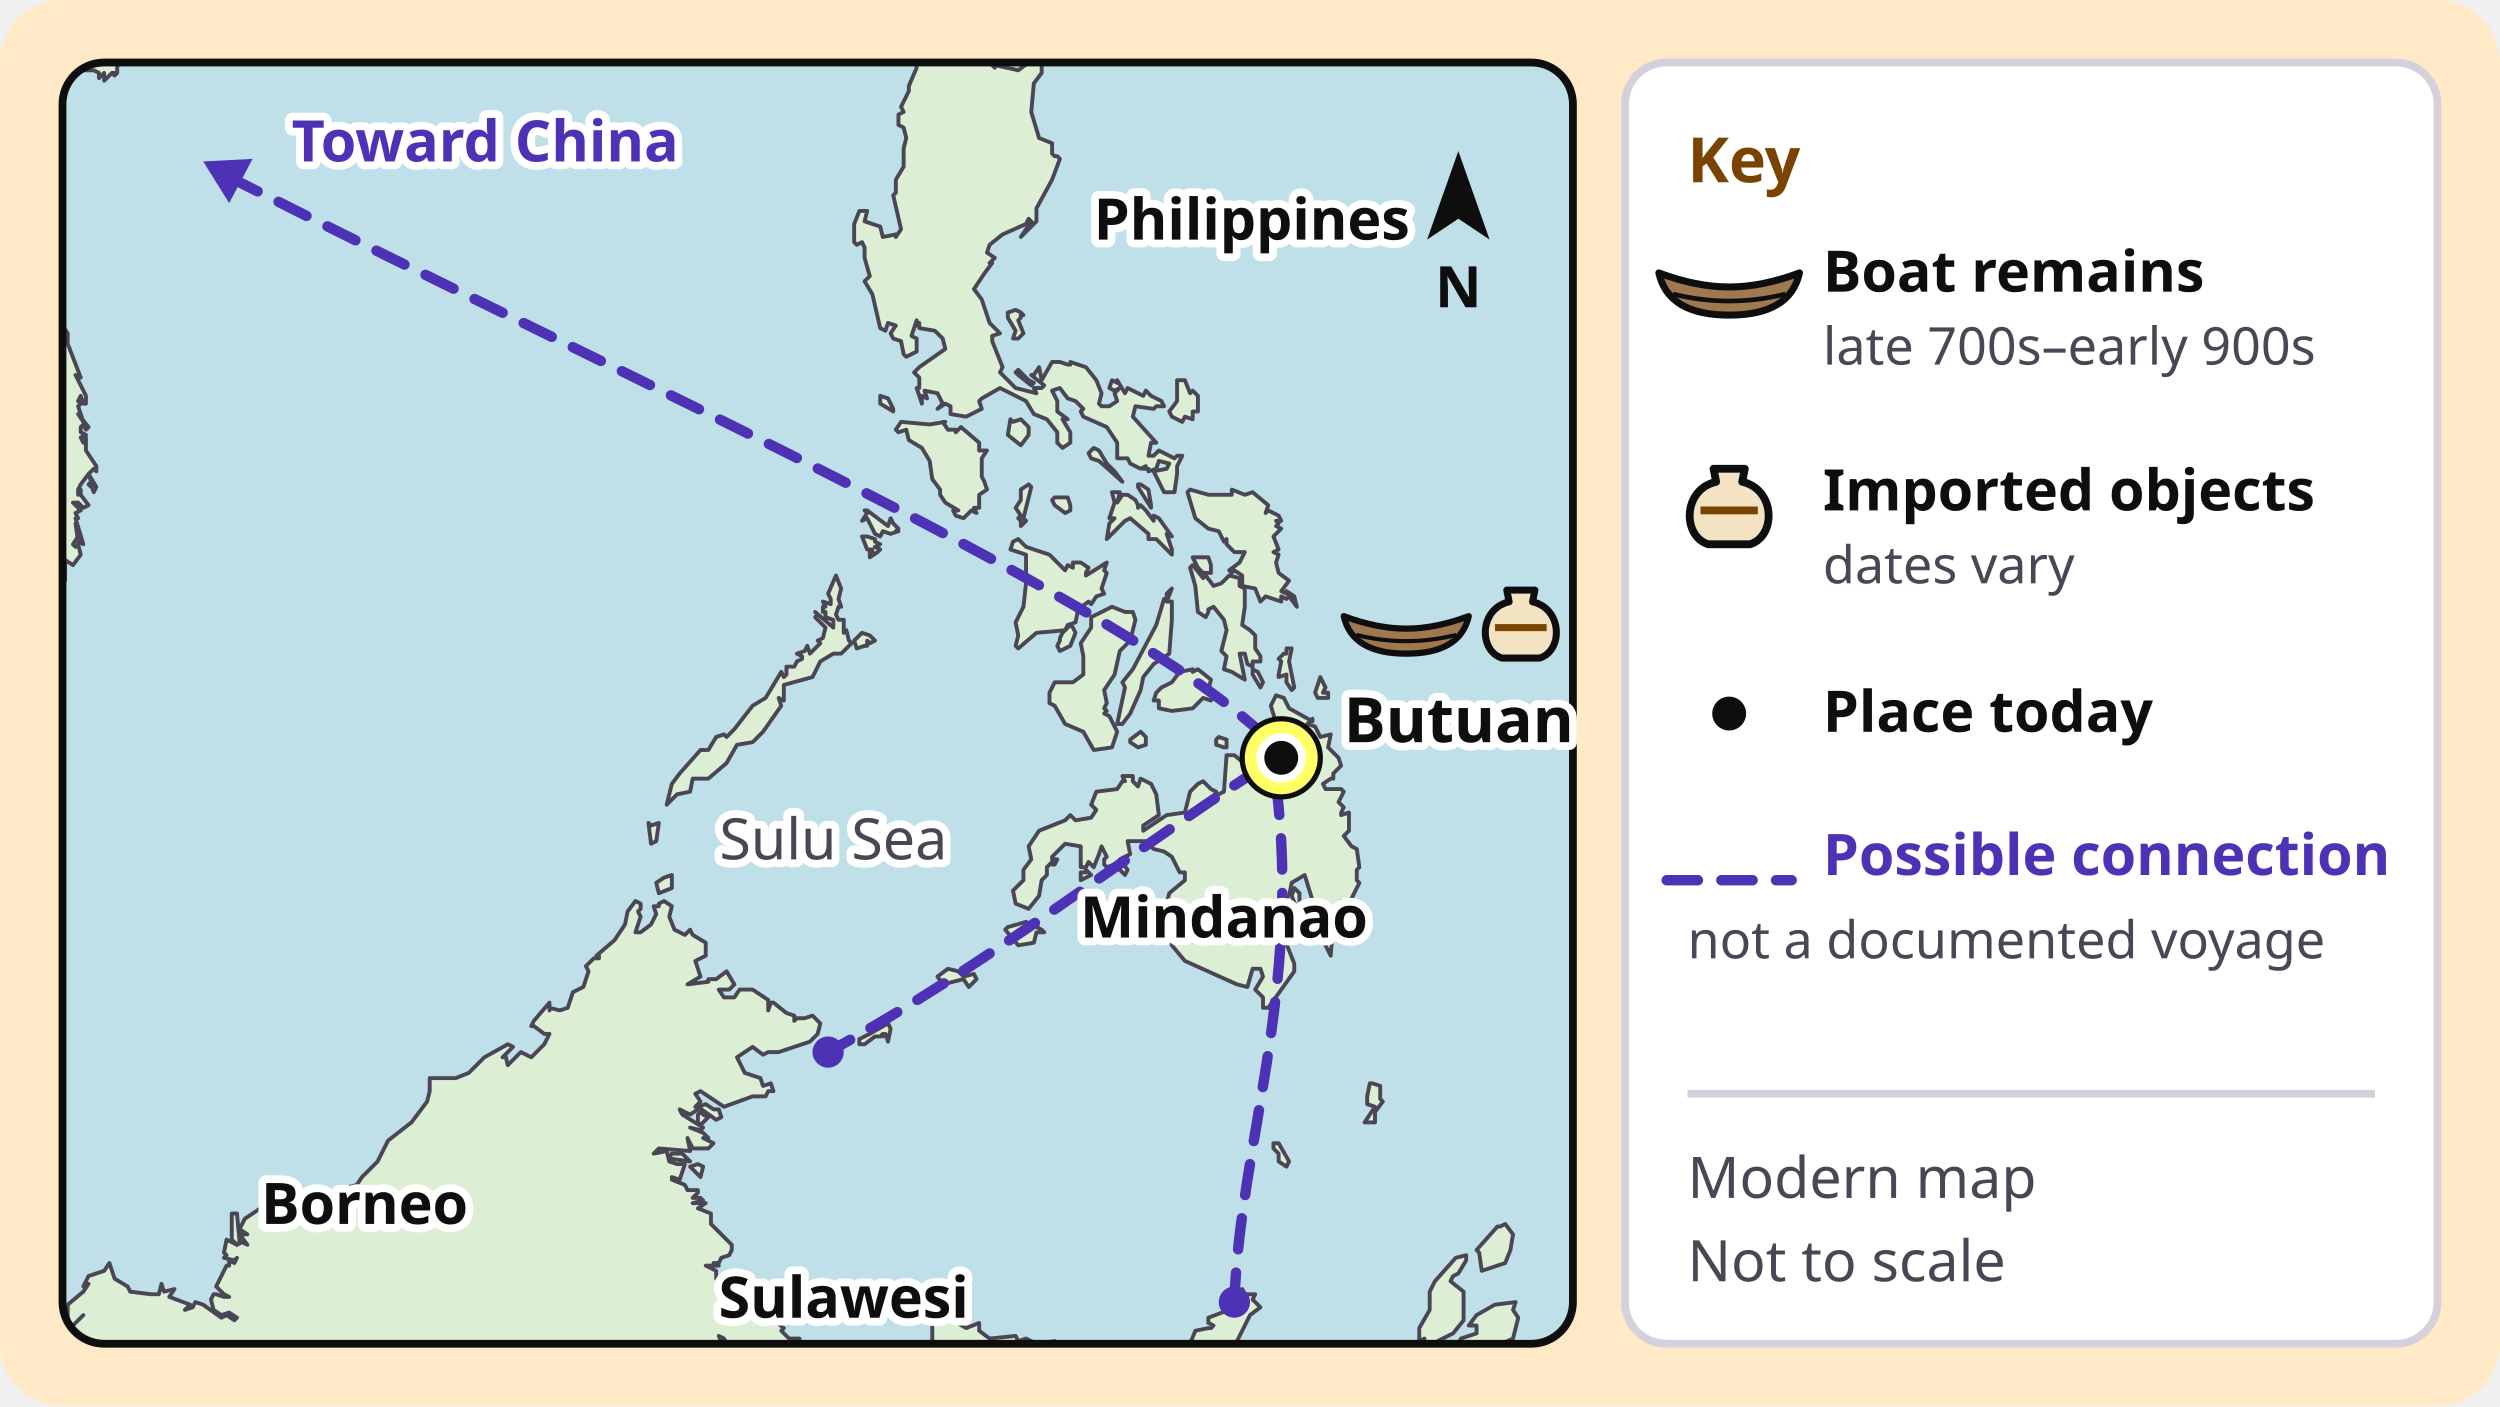
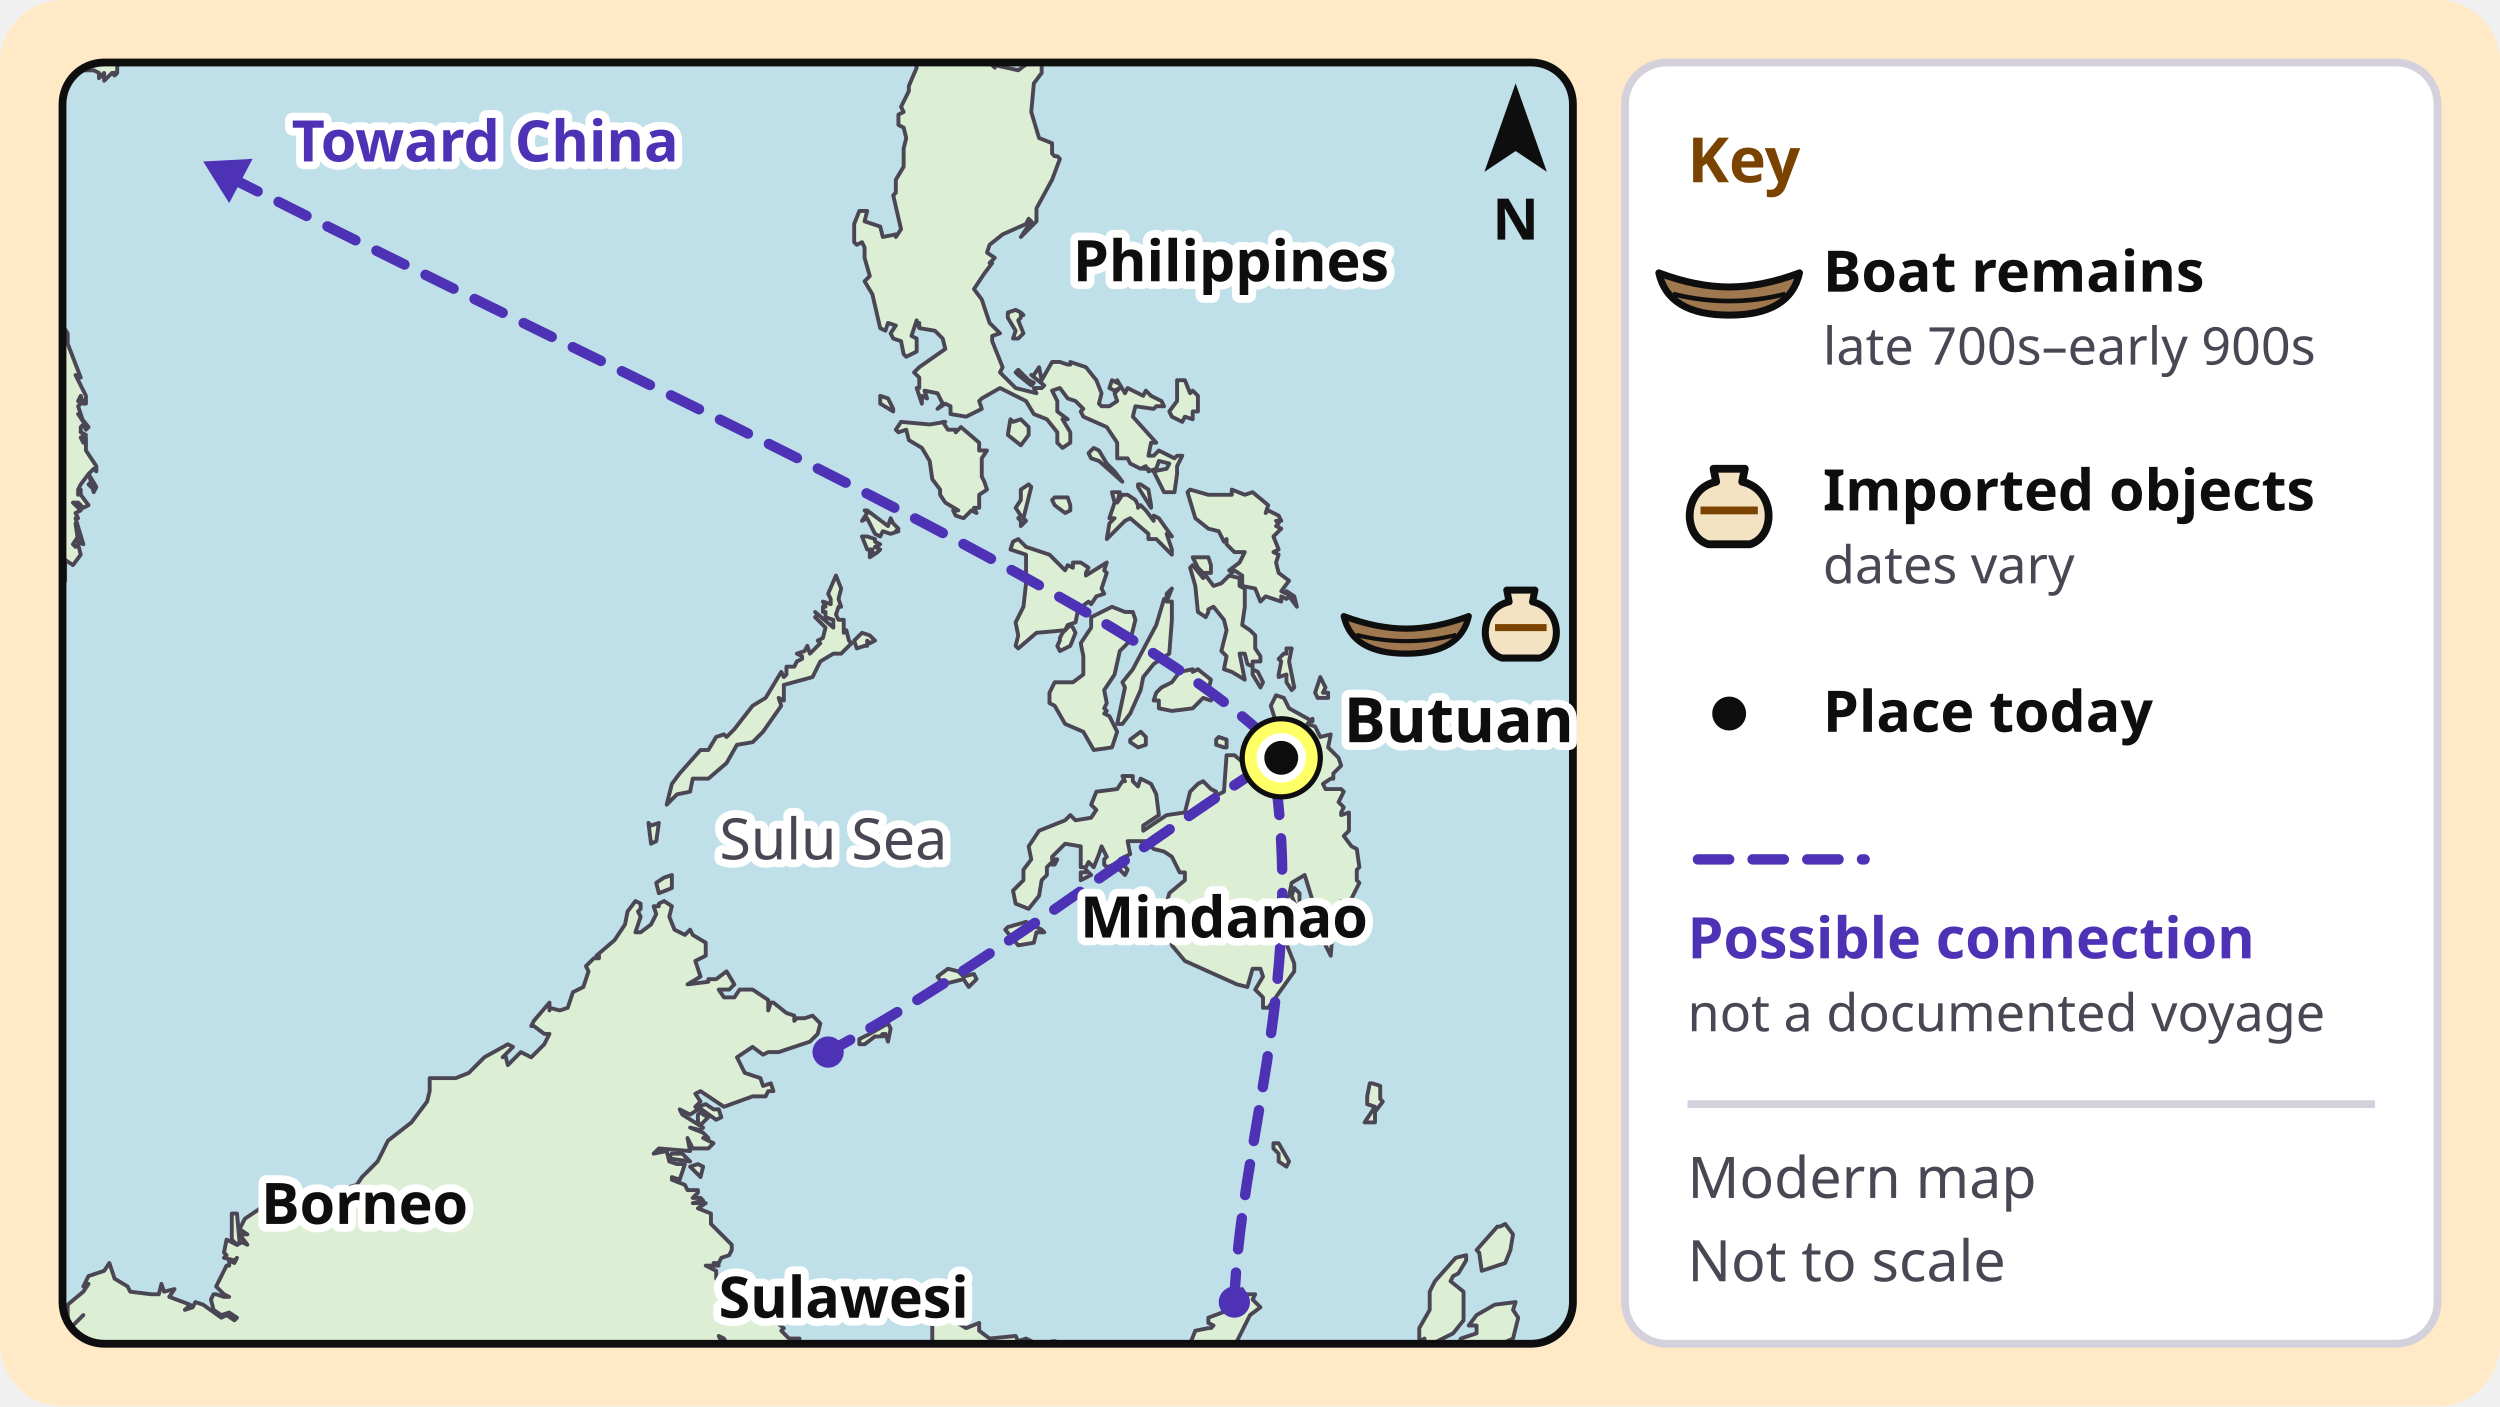
<svg xmlns="http://www.w3.org/2000/svg" viewBox="0 0 960 540" role="img" font-family="Atkinson Hyperlegible Next, Atkinson Hyperlegible, Verdana, sans-serif">
  <rect x="0" y="0" width="960" height="540" rx="24" fill="#FFE9C7" />
  <defs>
    <clipPath id="map">
      <rect x="24" y="24" width="580" height="492" rx="16" />
    </clipPath>
  </defs>
  <g clip-path="url(#map)">
    <rect x="24" y="24" width="580" height="492" fill="#BFE0E8" />
    <g fill="#DCEFD5" stroke="#4B4654" stroke-width="1.5" stroke-linejoin="round">
      <path d="M-6 -6 -6 82 -4 83 -3 82 -2 85 -3 85 1 86 -0 88 1 90 2 89 1 92 3 92 3 87 5 88 5 89 3 89 4 92 7 95 6 96 7 95 9 99 13 105 15 105 14 107 15 106 18 111 19 110 18 110 19 108 21 112 23 113 20 116 21 116 24 125 26 128 26 132 31 145 29 144 33 152 33 155 32 155 31 152 30 154 31 155 30 156 32 162 30 159 34 164 33 165 32 163 31 164 31 166 33 167 31 168 32 170 33 168 33 173 37 179 37 181 36 180 34 182 37 187 36 189 35 186 35 187 34 186 35 185 34 182 31 186 30 188 30 190 31 188 31 190 34 194 32 195 30 193 28 193 31 196 29 197 30 199 29 199 32 209 30 208 29 201 30 206 28 209 29 210 30 209 31 213 28 217 25 215 25 223 23 224 19 224 16 228 11 229 4 236 3 235 -1 236 -4 242 -6 241Z" />
      <path d="M325 546 325 544 326 543 328 546 331 545 332 542 329 538 332 536 332 531 336 530 336 523 342 521 343 516 345 516 345 520 351 522 354 517 358 515 358 507 361 506 361 507 363 506 366 507 371 510 376 508 376 511 380 514 390 513 391 515 394 514 398 516 405 515 410 517 416 521 419 517 425 518 425 517 428 518 446 521 457 516 459 511 464 510 465 510 466 509 464 508 464 506 472 503 472 500 477 495 478 497 482 497 481 499 484 502 480 505 474 517 467 521 465 527 462 532 457 533 451 533 438 537 427 535 422 530 420 531 411 531 410 529 410 531 393 531 386 532 384 530 380 529 378 531 371 531 366 533 364 532 360 532 354 529 349 529 343 534 339 539 336 546Z" />
      <path d="M315 393 314 397 311 400 299 404 295 404 293 405 289 402 283 406 286 412 292 414 293 417 296 416 297 419 295 419 294 421 289 421 278 425 269 419 267 420 269 423 267 425 268 426 265 428 261 426 262 428 270 433 269 434 265 433 270 435 272 437 270 437 274 439 272 441 266 441 264 437 265 442 253 441 251 443 256 442 257 446 260 447 263 447 261 453 258 452 258 453 263 455 264 457 268 457 268 458 266 460 269 460 270 461 266 462 271 462 268 464 273 466 273 470 281 478 281 480 280 482 277 483 276 485 274 485 276 486 271 486 275 488 275 491 277 493 280 494 282 497 291 502 290 503 292 505 296 506 301 510 300 511 303 514 307 514 307 516 301 522 298 520 295 522 291 521 290 522 281 519 278 514 276 513 280 522 276 521 271 523 268 530 268 532 265 536 264 540 265 540 264 541 265 546 29 546 29 543 32 544 29 541 27 537 22 535 22 527 20 521 23 517 22 511 28 509 32 505 28 509 24 510 26 506 26 501 32 496 34 493 32 494 34 490 40 488 42 485 44 491 49 494 50 496 58 497 61 497 62 493 63 496 67 495 65 498 73 501 71 503 74 502 75 500 78 501 85 506 87 505 90 507 91 506 88 504 85 505 82 503 81 499 82 497 83 497 86 498 88 498 86 497 83 494 87 486 88 486 88 484 90 485 91 483 90 484 86 483 87 482 86 481 87 476 91 478 93 477 95 478 92 474 95 474 92 472 94 468 100 464 109 463 137 455 139 452 145 446 149 438 158 431 164 423 165 419 165 414 175 414 180 412 186 406 195 401 197 402 193 406 194 405 195 409 200 404 204 406 209 401 211 397 209 397 205 394 204 394 205 392 211 385 211 388 211 387 215 388 218 387 220 381 224 379 226 373 225 371 228 368 230 368 230 367 229 367 236 361 240 355 241 350 244 346 246 347 246 349 245 350 246 352 244 358 246 358 250 355 252 351 251 348 253 348 253 347 255 346 258 348 257 352 259 357 263 359 265 357 266 359 271 362 271 367 267 369 269 375 264 378 272 377 272 376 275 376 279 373 282 378 280 380 276 380 278 383 280 383 282 383 284 380 289 380 295 384 295 388 296 385 297 385 302 389 302 389 305 390 305 392 306 391 309 391 312 390Z" />
      <path d="M521 338 522 339 518 347 515 346 514 348 515 352 512 349 510 349 512 354 511 367 508 361 507 351 505 349 501 336 496 339 495 344 491 346 487 356 488 358 489 357 493 360 497 370 497 373 487 387 485 387 485 383 482 380 485 375 484 372 481 372 479 379 475 378 455 369 450 363 449 352 447 351 448 347 449 343 455 338 455 335 453 335 450 329 447 327 443 326 440 323 433 323 434 328 430 330 433 334 432 336 428 332 425 333 424 332 424 330 425 329 423 325 422 328 420 333 418 331 417 333 415 333 415 325 409 324 404 329 404 330 406 330 405 332 404 332 404 331 402 333 402 336 400 338 399 344 395 349 390 347 389 342 393 338 393 334 396 330 395 325 399 319 409 315 411 313 413 315 419 314 421 311 419 309 421 304 429 303 431 300 432 300 431 298 435 298 435 300 437 302 438 299 442 301 444 305 445 313 439 317 439 319 448 313 455 312 457 304 460 301 462 300 465 303 467 304 466 306 470 304 471 290 474 290 480 295 482 293 483 287 486 290 489 290 492 289 492 284 488 271 490 267 493 268 495 272 504 277 504 276 502 278 505 279 507 283 511 282 510 287 514 291 515 294 512 297 512 299 511 299 508 301 509 303 515 303 516 304 514 308 516 310 515 312 515 313 518 312 518 319 516 321 519 325 521 326 522 333 521 334Z" />
      <path d="M400 24 400 28 397 32 396 43 399 53 404 55 404 59 405 60 406 60 407 61 404 69 398 80 398 85 392 91 396 85 395 84 394 86 385 90 380 94 379 97 382 99 380 101 381 101 378 105 374 111 377 115 380 124 384 128 381 129 381 131 385 141 384 143 390 149 398 151 397 149 400 149 401 148 396 144 397 144 399 141 400 146 404 139 407 139 410 140 411 140 411 139 417 141 421 146 423 151 422 155 423 156 426 156 429 154 428 151 430 149 428 150 426 149 427 146 429 147 429 146 432 151 433 149 439 152 440 150 442 152 446 154 447 156 444 156 443 157 436 156 435 160 444 170 442 170 441 175 443 175 445 173 451 176 452 175 454 175 452 179 452 182 451 189 447 189 443 181 448 180 449 178 445 177 444 180 441 181 441 180 439 180 440 179 438 180 434 178 433 176 429 176 429 170 425 164 416 160 415 158 416 157 413 154 410 153 407 149 404 150 406 154 406 158 410 161 408 161 411 166 411 170 408 172 406 170 406 166 402 161 397 159 394 154 384 149 377 153 376 154 377 157 371 160 365 159 365 156 363 155 360 157 362 155 360 151 355 150 356 153 354 152 354 155 352 149 353 149 353 145 351 143 353 141 363 134 362 130 359 127 353 126 353 124 352 125 352 123 350 129 352 130 352 135 348 137 347 136 346 131 343 130 342 128 344 125 341 124 340 127 338 126 335 113 332 108 334 106 332 99 332 95 331 93 329 94 328 93 328 86 330 81 333 81 332 85 338 87 339 91 344 90 344 91 346 88 343 75 344 74 344 69 347 64 347 57 348 53 347 49 345 48 345 44 347 43 346 41 349 35 349 33 352 26 351 21 357 19 358 17 361 19 367 17 380 24 382 26 382 25 391 27 395 24 396 21 398 21Z" />
      <path d="M484 252 484 254 481 254 481 256 479 255 478 251 476 251 478 261 473 258 470 257 471 252 469 250 471 242 470 238 466 233 464 234 464 235 463 237 460 235 459 225 457 218 458 217 462 222 463 221 466 225 469 224 472 221 476 222 476 225 478 226 478 233 477 240 480 242 482 244 482 249Z" />
      <path d="M497 229 498 233 495 229 494 230 492 229 492 231 486 229 484 231 482 226 477 225 477 221 474 219 473 220 472 219 476 216 478 212 474 212 471 209 471 207 470 208 468 204 464 203 459 199 456 189 457 188 464 190 473 190 473 188 478 190 481 189 487 194 486 197 487 196 491 198 492 200 490 200 491 201 490 202 492 203 489 206 491 211 489 212 491 213 490 216 491 220 495 223 492 227 494 228 494 227Z" />
      <path d="M265 446 258 445 257 444 258 443 262 443Z" />
      <path d="M499 348 498 349 496 344 497 341 499 343Z" />
      <path d="M419 336 415 338 415 335 417 335 417 334Z" />
      <path d="M485 262 484 264 481 259 481 257 483 258Z" />
      <path d="M465 217 465 220 462 220 460 218 458 214 461 214 464 214Z" />
      <path d="M92 477 91 478 89 476 89 466 91 466Z" />
      <path d="M268 447 270 448 269 452 265 448Z" />
      <path d="M255 337 258 336 258 341 253 343 252 339Z" />
      <path d="M495 446 494 448 491 446 491 443 489 441 489 439 491 439Z" />
      <path d="M342 395 341 400 340 397 339 398 339 397 338 398 336 398 332 401 330 401 330 399 334 397 341 393Z" />
      <path d="M253 316 252 323 250 324 249 316 250 317Z" />
      <path d="M471 284 471 287 470 287 467 286 467 284 468 283Z" />
      <path d="M440 285 440 286 437 287 434 285 434 284 438 281 440 283Z" />
      <path d="M510 266 510 268 506 268 505 266 507 260 509 264 508 266Z" />
      <path d="M334 244 336 246 334 247 333 246 333 248 332 248 329 249 328 246 331 243Z" />
      <path d="M412 241 413 243 411 248 407 250 406 248 407 246 407 245 408 243 411 240Z" />
      <path d="M336 208 338 209 336 210 338 211 337 212 334 214 334 212 335 213 335 211 334 211 333 211 331 206 333 206 336 207Z" />
      <path d="M411 194 411 196 409 197 405 194 404 192 405 191 410 191Z" />
      <path d="M442 194 442 195 437 187 437 186 438 186 441 188Z" />
      <path d="M428 181 431 185 422 177 419 176 418 174 419 173 420 172 422 173 425 178Z" />
      <path d="M343 157 343 158 338 155 338 152 341 153Z" />
      <path d="M395 146 397 147 396 148 391 144 390 143 391 142Z" />
      <path d="M392 120 393 121 392 120 392 122 391 123 393 128 391 130 389 130 390 127 387 122 387 120 390 119Z" />
      <path d="M378 -2 379 -1 378 -0 375 -1 373 -3 375 -4 378 -4Z" />
      <path d="M270 428 272 429 271 430 269 432 268 431 268 428 269 427Z" />
      <path d="M7 435 5 440 1 441 -2 440 1 437 4 439 3 437 -3 435 -5 431 2 424 3 428 7 431 6 434Z" />
      <path d="M274 426 276 426 277 429 275 430 268 425 271 424Z" />
      <path d="M581 474 580 480 578 485 575 486 569 488 568 481 567 480 575 471 576 471 578 470Z" />
      <path d="M530 422 531 423 528 427 528 431 524 431 528 425 525 424 525 421 526 416 527 416 530 417Z" />
      <path d="M400 357 401 358 398 358 397 362 391 363 386 357 387 356 394 354Z" />
      <path d="M464 265 466 267 465 269 462 268 458 272 450 273 445 272 445 269 443 269 444 266 446 264 450 262 453 258 458 257 458 258 460 257 465 261Z" />
      <path d="M497 264 496 265 494 262 494 259 491 260 491 259 492 254 491 253 493 251 494 251 494 249 496 249 495 254Z" />
      <path d="M345 204 342 205 339 204 338 206 336 205 333 199 331 200 333 197 332 196 333 196 341 202 342 199 343 201 345 203 344 204Z" />
      <path d="M450 211 450 213 444 207 441 207 441 205 434 199 432 200 425 207 426 201 428 199 426 199 428 193 427 189 429 189 430 189 429 193 431 190 433 190 436 192 437 194 437 195 438 194 440 196 443 200 443 198 445 199 450 206 448 205Z" />
      <path d="M395 186 396 187 393 199 394 200 392 202 392 200 391 199 391 199 392 198 390 195 392 192 392 188Z" />
      <path d="M395 165 395 167 392 171 387 167 388 161 389 162 392 161 395 164Z" />
      <path d="M460 152 460 158 458 158 458 161 455 160 454 162 450 160 449 158 452 154 452 146 455 146 457 151 458 150Z" />
      <path d="M374 374 375 376 372 379 370 376 362 378 360 375 364 372 368 373 370 375Z" />
      <path d="M74 -6 71 -4 69 3 66 2 68 3 68 5 69 3 67 10 65 12 66 13 67 10 67 13 66 13 64 17 62 16 64 15 60 16 55 21 53 21 55 22 53 24 51 24 53 23 45 25 45 28 43 28 45 28 44 29 43 28 40 31 40 28 38 30 38 28 36 27 29 27 28 25 24 25 15 21 15 15 13 11 14 8 13 4 15 3 13 1 15 -4 20 -6Z" />
      <path d="M553 546 554 535 550 533 548 528 549 523 551 521 547 519 547 514 545 515 545 510 549 503 549 496 551 492 559 483 563 482 563 484 560 489 558 490 557 492 562 496 562 507 558 512 552 515 551 517 556 522 559 520 560 516 561 514 567 512 567 509 564 509 567 505 574 501 582 500 581 503 583 506 581 514 570 519 570 521 568 521 568 522 572 526 581 529 581 534 585 535 587 538 577 535 575 533 569 533 566 531 560 531 558 535 559 540 558 542 559 546Z" />
      <path d="M436 238 434 246 430 250 428 259 424 265 425 270 424 272 425 273 424 274 426 275 429 281 427 287 420 288 416 281 409 278 405 271 403 270 403 266 405 262 412 262 416 259 416 252 415 247 419 241 419 237 427 233 432 235 432 235 435 235Z" />
      <path d="M450 238 449 251 443 255 439 260 438 265 434 274 431 278 429 278 432 264 431 262 435 257 444 240 447 230 448 231 448 228 450 226 448 231 450 231Z" />
      <path d="M326 246 327 247 323 251 320 251 315 254 312 260 301 263 301 269 299 268 300 271 293 281 289 285 283 286 279 293 272 299 266 299 265 304 260 305 256 309 258 301 261 297 269 288 272 288 275 283 278 282 279 283 282 280 289 271 294 268 300 258 301 260 302 259 302 258 302 256 305 256 306 254 308 253 308 252 306 251 309 250 310 248 310 248 311 251 315 247 314 246 316 245 317 241 313 237 314 236 313 235 320 241 320 238 317 237 317 235 316 235 316 233 317 233 316 231 319 232 319 230 318 228 321 221 323 226 322 230 323 233 322 233 321 236 322 238 324 238 324 243 325 242Z" />
      <path d="M425 220 423 226 424 228 421 229 419 232 418 231 414 234 413 239 410 240 409 242 398 243 391 249 390 248 391 244 390 239 393 233 394 224 394 213 388 211 389 208 391 207 394 210 403 213 409 219 410 217 412 218 412 216 415 216 418 218 417 220 417 221 425 216 424 219Z" />
      <path d="M378 185 379 188 376 190 376 195 374 195 375 197 373 196 370 199 367 198 366 196 368 196 363 193 361 190 361 188 358 184 357 177 354 172 349 169 348 165 345 166 344 165 346 162 357 163 363 162 362 162 364 165 367 165 367 166 369 164 376 170 376 173 379 173 377 176 377 183Z" />
    </g>
    <path d="M486,283 C430,230 250,150 92,70" fill="none" stroke="#4E32B5" stroke-width="4" stroke-dasharray="12 9" stroke-linecap="round" />
    <path d="M78,62 L88,78 L97,61 Z" fill="#4E32B5" />
    <path d="M484,295 C430,330 380,370 318,404" fill="none" stroke="#4E32B5" stroke-width="4" stroke-dasharray="12 9" stroke-linecap="round" />
    <path d="M490,301 C500,380 476,440 474,500" fill="none" stroke="#4E32B5" stroke-width="4" stroke-dasharray="12 9" stroke-linecap="round" />
  </g>
  <rect x="24" y="24" width="580" height="492" rx="16" fill="none" stroke="#0F0E0E" stroke-width="3" />
  <circle cx="318" cy="404" r="6" fill="#4E32B5" />
  <circle cx="474" cy="500" r="6" fill="#4E32B5" />
  <circle cx="492" cy="291" r="15" fill="#FFFF66" stroke="#0F0E0E" stroke-width="2" />
  <circle cx="492" cy="291" r="8" fill="#0F0E0E" stroke="#FFFFFF" stroke-width="3" />
  <text x="516" y="285" font-size="24" font-weight="700" fill="#0F0E0E" paint-order="stroke" stroke="#FFFFFF" stroke-width="6" stroke-linejoin="round">Butuan</text>
  <g transform="translate(540,243) scale(0.8)">
    <path d="M-30,-8 Q-26,10 0,10 Q26,10 30,-8 Q14,-2 0,-2 Q-14,-2 -30,-8 Z" fill="#A07850" stroke="#0F0E0E" stroke-width="3" stroke-linejoin="round" />
    <path d="M-24,1 Q0,7 24,1" fill="none" stroke="#0F0E0E" stroke-width="2" />
  </g>
  <g transform="translate(584,241) scale(0.9)">
    <path d="M-6,-16 H6 L5,-11 C18,-8 18,10 8,13 H-8 C-18,10 -18,-8 -5,-11 Z" fill="#F3E3C3" stroke="#0F0E0E" stroke-width="3" stroke-linejoin="round" />
    <path d="M-11,0 H11" stroke="#7A4300" stroke-width="3" />
  </g>
  <text x="470" y="360" font-size="22" font-weight="700" fill="#0F0E0E" text-anchor="middle" paint-order="stroke" stroke="#FFFFFF" stroke-width="6" stroke-linejoin="round">Mindanao</text>
-   <text x="420" y="92" font-size="22" font-weight="700" fill="#0F0E0E" paint-order="stroke" stroke="#FFFFFF" stroke-width="6" stroke-linejoin="round">Philippines</text>
+   <text x="412" y="108" font-size="22" font-weight="700" fill="#0F0E0E" paint-order="stroke" stroke="#FFFFFF" stroke-width="6" stroke-linejoin="round">Philippines</text>
  <text x="140" y="470" font-size="22" font-weight="700" fill="#0F0E0E" text-anchor="middle" paint-order="stroke" stroke="#FFFFFF" stroke-width="6" stroke-linejoin="round">Borneo</text>
  <text x="372" y="506" font-size="22" font-weight="700" fill="#0F0E0E" text-anchor="end" paint-order="stroke" stroke="#FFFFFF" stroke-width="6" stroke-linejoin="round">Sulawesi</text>
  <text x="320" y="330" font-size="22" fill="#4B4654" text-anchor="middle" paint-order="stroke" stroke="#FFFFFF" stroke-width="6" stroke-linejoin="round">Sulu Sea</text>
  <text x="112" y="62" font-size="22" font-weight="700" fill="#4E32B5" paint-order="stroke" stroke="#FFFFFF" stroke-width="6" stroke-linejoin="round">Toward China</text>
  <g>
-     <path d="M560,58 L572,92 L560,84 L548,92 Z" fill="#0F0E0E" />
-     <text x="560" y="118" font-size="22" font-weight="700" fill="#0F0E0E" text-anchor="middle">N</text>
+     <path d="M582,32 L594,66 L582,58 L570,66 Z" fill="#0F0E0E" />
+     <text x="582" y="92" font-size="22" font-weight="700" fill="#0F0E0E" text-anchor="middle">N</text>
  </g>
  <rect x="624" y="24" width="312" height="492" rx="16" fill="#FFFFFF" stroke="#D5D1DC" stroke-width="3" />
  <text x="648" y="70" font-size="24" font-weight="700" fill="#7A4300">Key</text>
  <g transform="translate(664,112) scale(0.9)">
    <path d="M-30,-8 Q-26,10 0,10 Q26,10 30,-8 Q14,-2 0,-2 Q-14,-2 -30,-8 Z" fill="#A07850" stroke="#0F0E0E" stroke-width="3" stroke-linejoin="round" />
    <path d="M-24,1 Q0,7 24,1" fill="none" stroke="#0F0E0E" stroke-width="2" />
  </g>
  <text x="700" y="112" font-size="22" font-weight="700" fill="#0F0E0E">Boat remains</text>
  <text x="700" y="140" font-size="20" fill="#4B4654">late 700s–early 900s</text>
  <g transform="translate(664,196) scale(1.0)">
    <path d="M-6,-16 H6 L5,-11 C18,-8 18,10 8,13 H-8 C-18,10 -18,-8 -5,-11 Z" fill="#F3E3C3" stroke="#0F0E0E" stroke-width="3" stroke-linejoin="round" />
    <path d="M-11,0 H11" stroke="#7A4300" stroke-width="3" />
  </g>
  <text x="700" y="196" font-size="22" font-weight="700" fill="#0F0E0E">Imported objects</text>
  <text x="700" y="224" font-size="20" fill="#4B4654">dates vary</text>
  <circle cx="664" cy="274" r="8" fill="#0F0E0E" stroke="#FFFFFF" stroke-width="3" />
  <text x="700" y="281" font-size="22" font-weight="700" fill="#0F0E0E">Place today</text>
-   <path d="M640,338 H688" fill="none" stroke="#4E32B5" stroke-width="4" stroke-dasharray="12 9" stroke-linecap="round" />
-   <text x="700" y="336" font-size="22" font-weight="700" fill="#4E32B5">Possible connection</text>
-   <text x="648" y="368" font-size="20" fill="#4B4654">not a documented voyage</text>
-   <path d="M648,420 H912" stroke="#D5D1DC" stroke-width="3" />
+   <path d="M652,330 H716" fill="none" stroke="#4E32B5" stroke-width="4" stroke-dasharray="12 9" stroke-linecap="round" />
+   <text x="648" y="368" font-size="22" font-weight="700" fill="#4E32B5">Possible connection</text>
+   <text x="648" y="396" font-size="20" fill="#4B4654">not a documented voyage</text>
+   <path d="M648,424 H912" stroke="#D5D1DC" stroke-width="3" />
  <text x="648" y="460" font-size="22" fill="#4B4654">Modern map</text>
  <text x="648" y="492" font-size="22" fill="#4B4654">Not to scale</text>
</svg>
